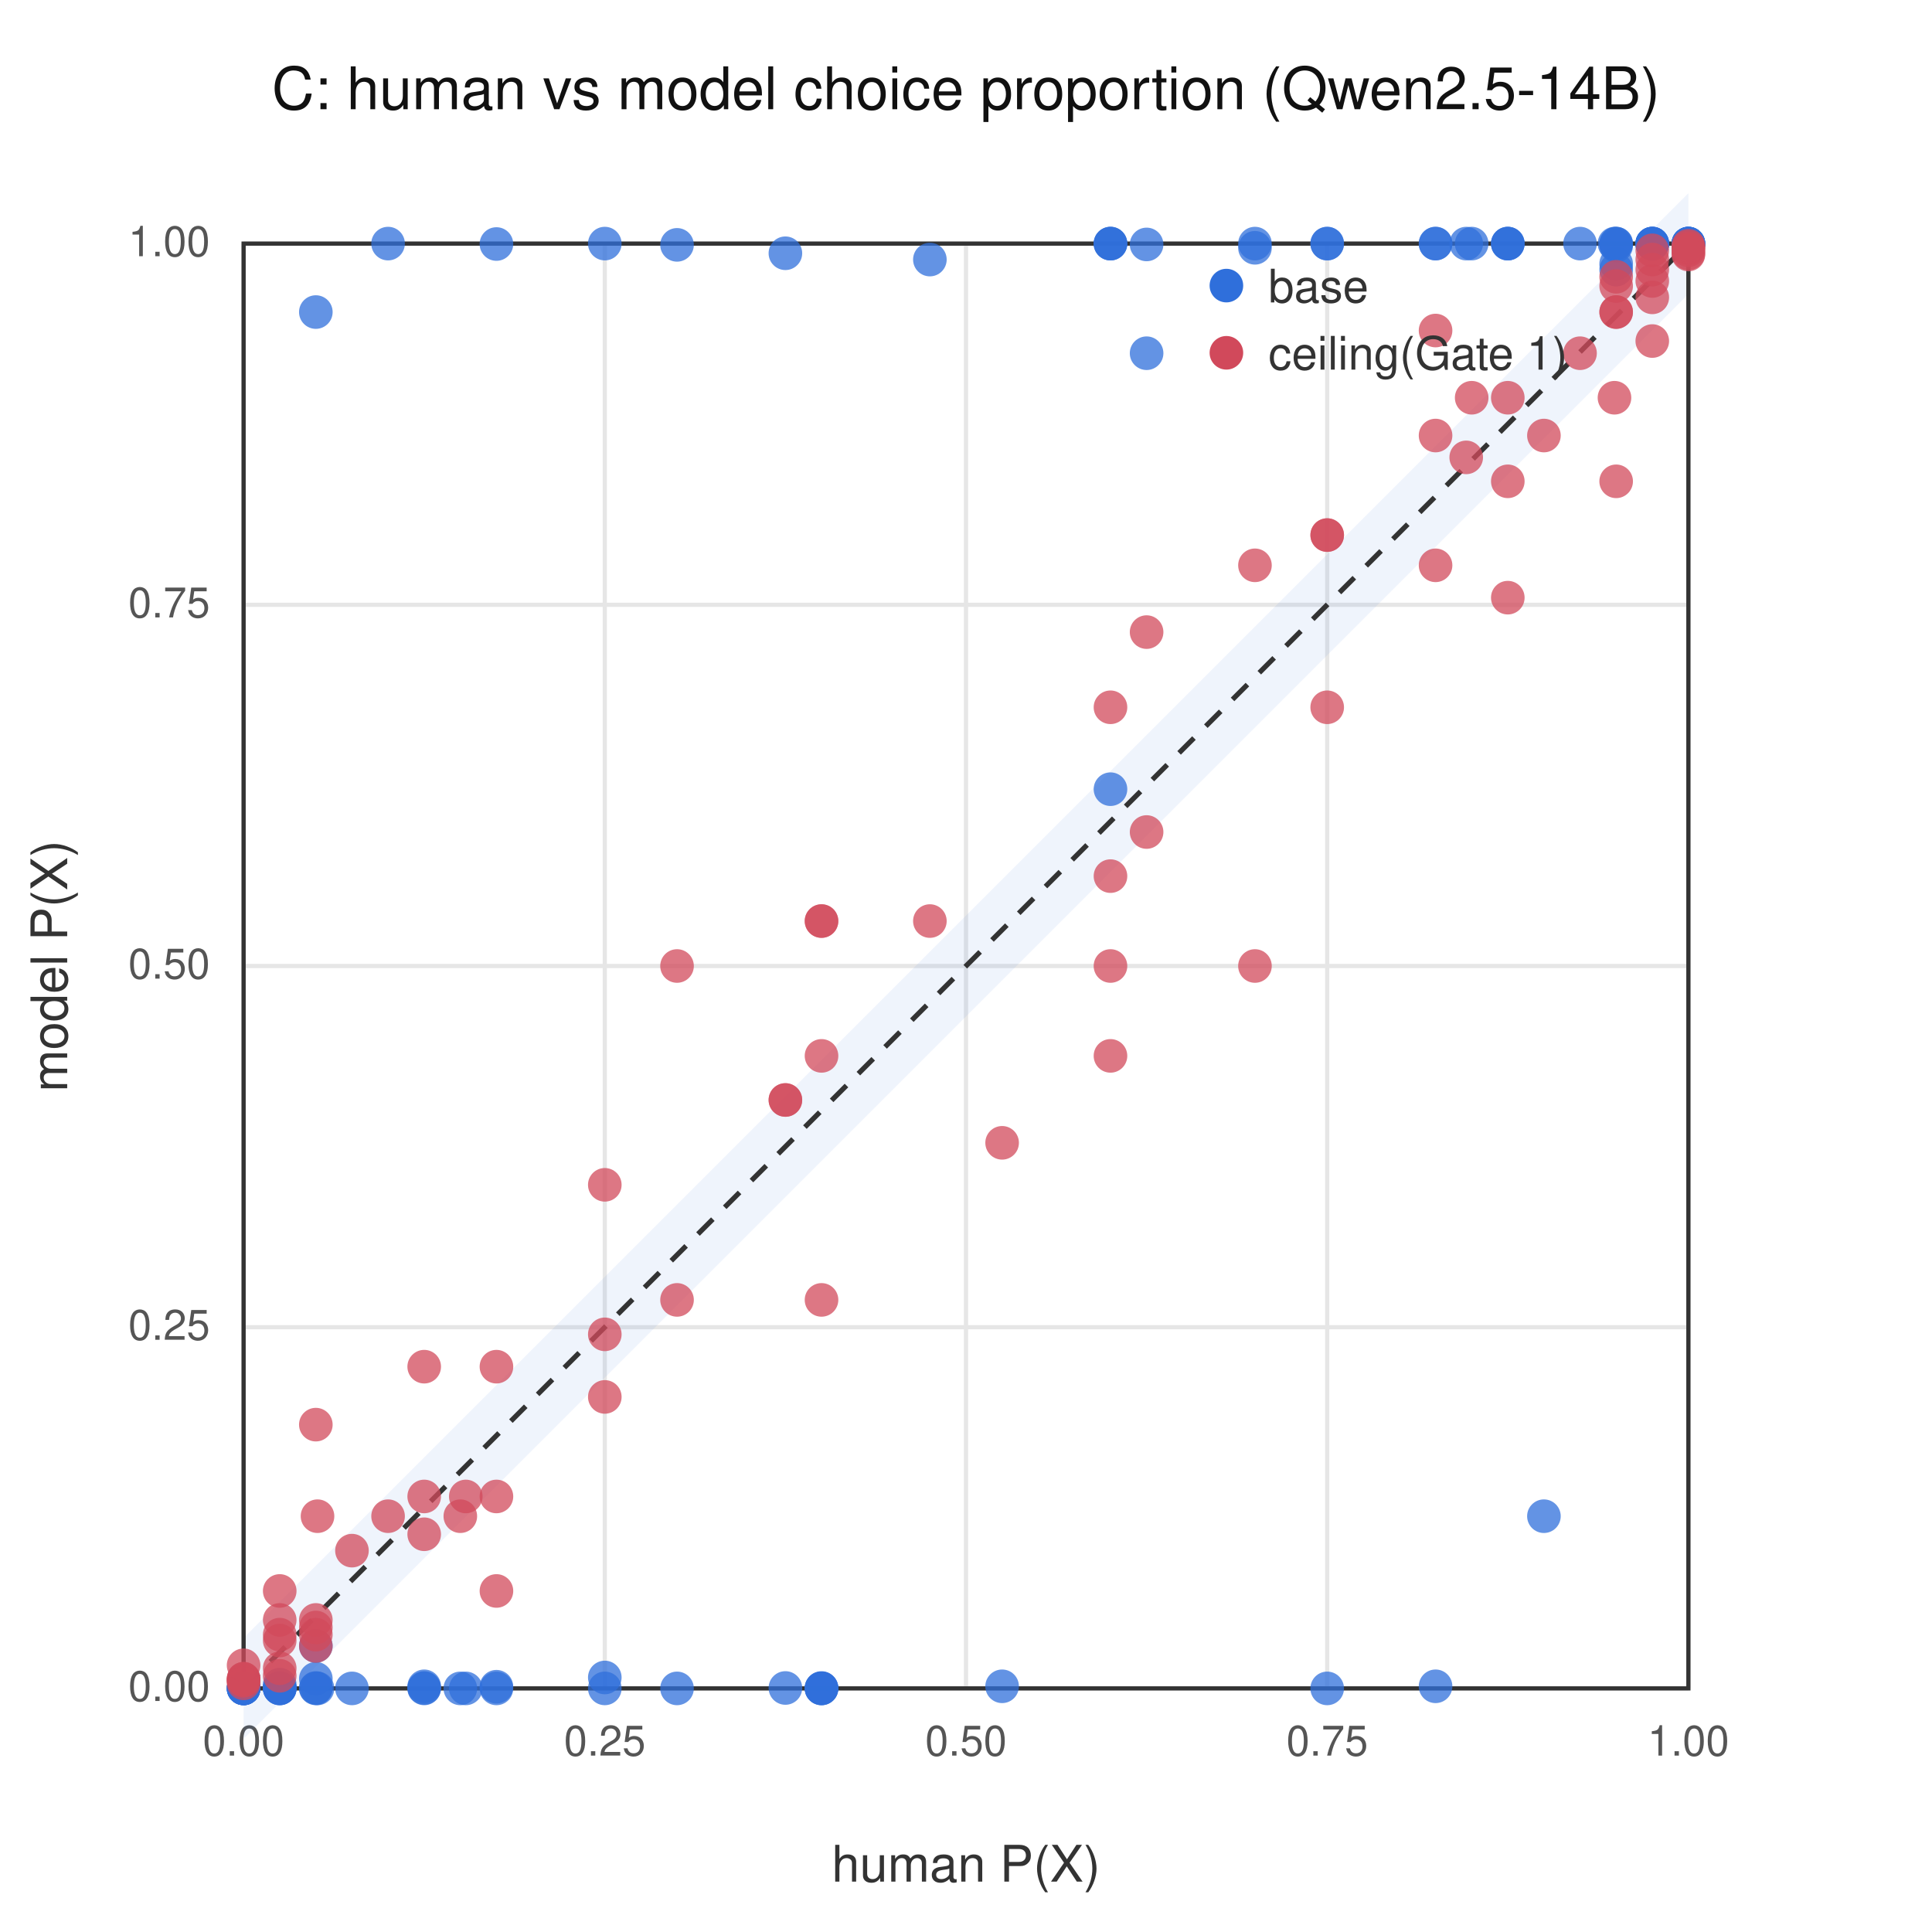
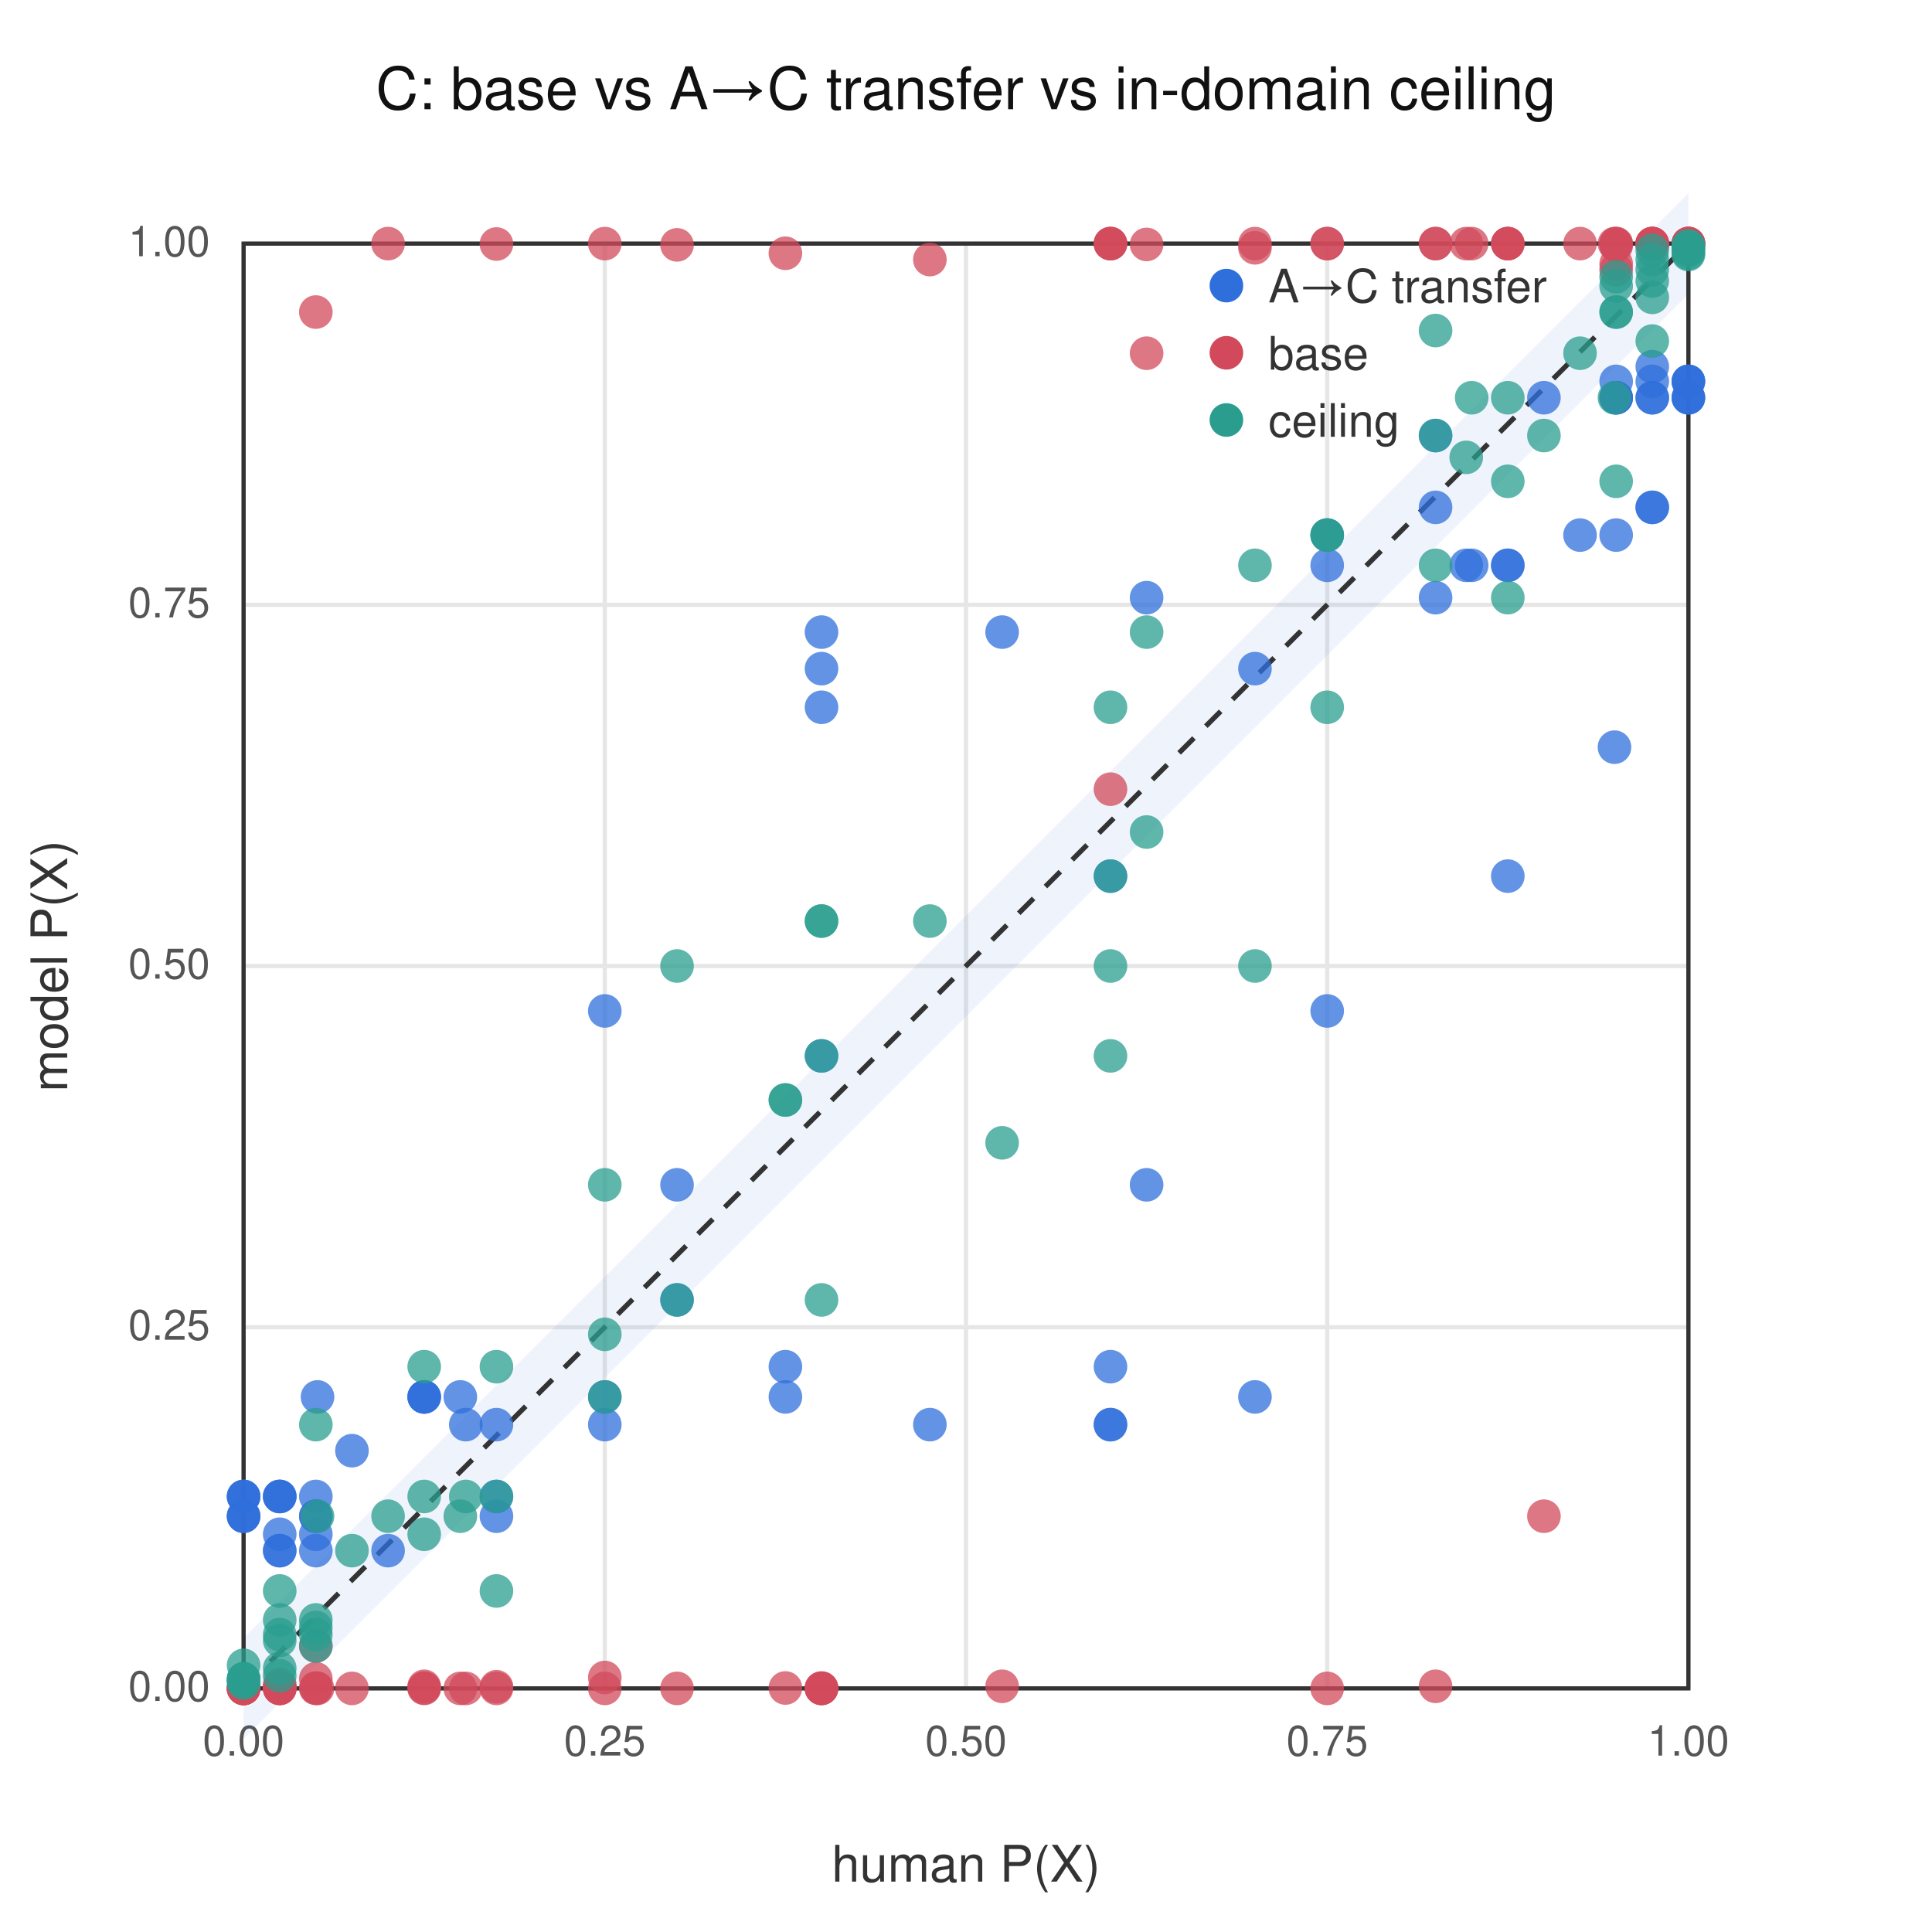
<svg xmlns="http://www.w3.org/2000/svg" width="460" height="460" viewBox="0 0 460 460" font-family="Helvetica,Arial,sans-serif">
  <rect width="460" height="460" fill="white" />
  <line x1="58.0" y1="58.0" x2="58.0" y2="402.0" stroke="#e6e6e6" stroke-width="1" />
  <line x1="58.0" y1="402.0" x2="402.0" y2="402.0" stroke="#e6e6e6" stroke-width="1" />
  <text x="58.0" y="418.0" font-size="10" fill="#555" text-anchor="middle">0.00</text>
  <text x="50.0" y="405.0" font-size="10" fill="#555" text-anchor="end">0.00</text>
  <line x1="144.0" y1="58.0" x2="144.0" y2="402.0" stroke="#e6e6e6" stroke-width="1" />
  <line x1="58.0" y1="316.0" x2="402.0" y2="316.0" stroke="#e6e6e6" stroke-width="1" />
  <text x="144.0" y="418.0" font-size="10" fill="#555" text-anchor="middle">0.25</text>
  <text x="50.0" y="319.0" font-size="10" fill="#555" text-anchor="end">0.25</text>
  <line x1="230.0" y1="58.0" x2="230.0" y2="402.0" stroke="#e6e6e6" stroke-width="1" />
  <line x1="58.0" y1="230.0" x2="402.0" y2="230.0" stroke="#e6e6e6" stroke-width="1" />
  <text x="230.0" y="418.0" font-size="10" fill="#555" text-anchor="middle">0.50</text>
  <text x="50.0" y="233.0" font-size="10" fill="#555" text-anchor="end">0.50</text>
  <line x1="316.0" y1="58.0" x2="316.0" y2="402.0" stroke="#e6e6e6" stroke-width="1" />
  <line x1="58.0" y1="144.0" x2="402.0" y2="144.0" stroke="#e6e6e6" stroke-width="1" />
  <text x="316.0" y="418.0" font-size="10" fill="#555" text-anchor="middle">0.75</text>
  <text x="50.0" y="147.0" font-size="10" fill="#555" text-anchor="end">0.75</text>
  <line x1="402.0" y1="58.0" x2="402.0" y2="402.0" stroke="#e6e6e6" stroke-width="1" />
  <line x1="58.0" y1="58.0" x2="402.0" y2="58.0" stroke="#e6e6e6" stroke-width="1" />
  <text x="402.0" y="418.0" font-size="10" fill="#555" text-anchor="middle">1.00</text>
  <text x="50.0" y="61.0" font-size="10" fill="#555" text-anchor="end">1.00</text>
  <polygon points="58.0,390.0 402.0,46.0 402.0,70.0 58.0,414.0" fill="#2f6fdb" opacity="0.08" />
  <line x1="58" y1="402" x2="402" y2="58" stroke="#333" stroke-width="1.2" stroke-dasharray="5 4" />
  <rect x="58" y="58" width="344" height="344" fill="none" stroke="#333" stroke-width="1" />
-   <circle cx="393.4" cy="58.0" r="4" fill="#2f6fdb" opacity="0.75" />
-   <circle cx="66.6" cy="401.9" r="4" fill="#2f6fdb" opacity="0.75" />
-   <circle cx="402.0" cy="58.0" r="4" fill="#2f6fdb" opacity="0.75" />
-   <circle cx="58.0" cy="402.0" r="4" fill="#2f6fdb" opacity="0.75" />
-   <circle cx="402.0" cy="58.0" r="4" fill="#2f6fdb" opacity="0.75" />
-   <circle cx="75.2" cy="391.9" r="4" fill="#2f6fdb" opacity="0.75" />
-   <circle cx="341.8" cy="401.5" r="4" fill="#2f6fdb" opacity="0.75" />
-   <circle cx="75.2" cy="74.3" r="4" fill="#2f6fdb" opacity="0.75" />
-   <circle cx="402.0" cy="58.0" r="4" fill="#2f6fdb" opacity="0.75" />
-   <circle cx="58.0" cy="402.0" r="4" fill="#2f6fdb" opacity="0.75" />
-   <circle cx="402.0" cy="58.0" r="4" fill="#2f6fdb" opacity="0.75" />
-   <circle cx="66.6" cy="402.0" r="4" fill="#2f6fdb" opacity="0.75" />
-   <circle cx="384.8" cy="58.5" r="4" fill="#2f6fdb" opacity="0.75" />
-   <circle cx="92.4" cy="58.0" r="4" fill="#2f6fdb" opacity="0.75" />
-   <circle cx="393.4" cy="58.1" r="4" fill="#2f6fdb" opacity="0.75" />
-   <circle cx="75.2" cy="401.9" r="4" fill="#2f6fdb" opacity="0.75" />
-   <circle cx="316.0" cy="402.0" r="4" fill="#2f6fdb" opacity="0.75" />
-   <circle cx="264.4" cy="58.0" r="4" fill="#2f6fdb" opacity="0.75" />
-   <circle cx="161.2" cy="402.0" r="4" fill="#2f6fdb" opacity="0.75" />
-   <circle cx="264.4" cy="58.0" r="4" fill="#2f6fdb" opacity="0.75" />
-   <circle cx="161.2" cy="58.3" r="4" fill="#2f6fdb" opacity="0.75" />
-   <circle cx="187.0" cy="60.3" r="4" fill="#2f6fdb" opacity="0.75" />
-   <circle cx="349.1" cy="58.0" r="4" fill="#2f6fdb" opacity="0.75" />
-   <circle cx="118.2" cy="402.0" r="4" fill="#2f6fdb" opacity="0.75" />
-   <circle cx="316.0" cy="58.0" r="4" fill="#2f6fdb" opacity="0.75" />
-   <circle cx="359.0" cy="58.0" r="4" fill="#2f6fdb" opacity="0.75" />
-   <circle cx="83.8" cy="402.0" r="4" fill="#2f6fdb" opacity="0.75" />
-   <circle cx="384.4" cy="58.0" r="4" fill="#2f6fdb" opacity="0.75" />
-   <circle cx="359.0" cy="58.0" r="4" fill="#2f6fdb" opacity="0.75" />
-   <circle cx="101.0" cy="402.0" r="4" fill="#2f6fdb" opacity="0.75" />
-   <circle cx="350.4" cy="58.0" r="4" fill="#2f6fdb" opacity="0.75" />
-   <circle cx="144.0" cy="402.0" r="4" fill="#2f6fdb" opacity="0.75" />
-   <circle cx="238.6" cy="401.5" r="4" fill="#2f6fdb" opacity="0.75" />
-   <circle cx="264.4" cy="58.0" r="4" fill="#2f6fdb" opacity="0.75" />
-   <circle cx="273.0" cy="84.1" r="4" fill="#2f6fdb" opacity="0.75" />
-   <circle cx="264.4" cy="187.9" r="4" fill="#2f6fdb" opacity="0.75" />
-   <circle cx="118.2" cy="401.6" r="4" fill="#2f6fdb" opacity="0.75" />
-   <circle cx="384.8" cy="58.0" r="4" fill="#2f6fdb" opacity="0.75" />
-   <circle cx="66.6" cy="402.0" r="4" fill="#2f6fdb" opacity="0.75" />
-   <circle cx="393.4" cy="58.0" r="4" fill="#2f6fdb" opacity="0.75" />
-   <circle cx="66.6" cy="401.1" r="4" fill="#2f6fdb" opacity="0.75" />
-   <circle cx="393.4" cy="58.0" r="4" fill="#2f6fdb" opacity="0.75" />
-   <circle cx="58.0" cy="402.0" r="4" fill="#2f6fdb" opacity="0.75" />
-   <circle cx="402.0" cy="58.0" r="4" fill="#2f6fdb" opacity="0.75" />
-   <circle cx="58.0" cy="402.0" r="4" fill="#2f6fdb" opacity="0.75" />
-   <circle cx="384.8" cy="64.2" r="4" fill="#2f6fdb" opacity="0.75" />
-   <circle cx="118.2" cy="58.1" r="4" fill="#2f6fdb" opacity="0.75" />
-   <circle cx="384.8" cy="62.8" r="4" fill="#2f6fdb" opacity="0.75" />
-   <circle cx="58.0" cy="402.0" r="4" fill="#2f6fdb" opacity="0.75" />
-   <circle cx="402.0" cy="58.0" r="4" fill="#2f6fdb" opacity="0.75" />
-   <circle cx="58.0" cy="402.0" r="4" fill="#2f6fdb" opacity="0.75" />
-   <circle cx="393.4" cy="58.0" r="4" fill="#2f6fdb" opacity="0.75" />
-   <circle cx="75.2" cy="399.7" r="4" fill="#2f6fdb" opacity="0.75" />
-   <circle cx="367.6" cy="361.0" r="4" fill="#2f6fdb" opacity="0.75" />
-   <circle cx="66.6" cy="401.9" r="4" fill="#2f6fdb" opacity="0.75" />
-   <circle cx="384.8" cy="58.0" r="4" fill="#2f6fdb" opacity="0.75" />
-   <circle cx="144.0" cy="58.0" r="4" fill="#2f6fdb" opacity="0.75" />
-   <circle cx="195.6" cy="402.0" r="4" fill="#2f6fdb" opacity="0.75" />
-   <circle cx="298.8" cy="58.0" r="4" fill="#2f6fdb" opacity="0.75" />
-   <circle cx="195.6" cy="402.0" r="4" fill="#2f6fdb" opacity="0.75" />
-   <circle cx="298.8" cy="59.0" r="4" fill="#2f6fdb" opacity="0.75" />
-   <circle cx="273.0" cy="58.2" r="4" fill="#2f6fdb" opacity="0.75" />
-   <circle cx="110.9" cy="402.0" r="4" fill="#2f6fdb" opacity="0.75" />
-   <circle cx="341.8" cy="58.0" r="4" fill="#2f6fdb" opacity="0.75" />
-   <circle cx="144.0" cy="399.4" r="4" fill="#2f6fdb" opacity="0.75" />
-   <circle cx="101.0" cy="401.5" r="4" fill="#2f6fdb" opacity="0.75" />
-   <circle cx="376.2" cy="58.0" r="4" fill="#2f6fdb" opacity="0.75" />
-   <circle cx="75.6" cy="402.0" r="4" fill="#2f6fdb" opacity="0.75" />
-   <circle cx="101.0" cy="401.9" r="4" fill="#2f6fdb" opacity="0.75" />
-   <circle cx="359.0" cy="58.0" r="4" fill="#2f6fdb" opacity="0.75" />
-   <circle cx="109.6" cy="402.0" r="4" fill="#2f6fdb" opacity="0.75" />
-   <circle cx="316.0" cy="58.0" r="4" fill="#2f6fdb" opacity="0.75" />
-   <circle cx="221.4" cy="61.8" r="4" fill="#2f6fdb" opacity="0.75" />
-   <circle cx="195.6" cy="402.0" r="4" fill="#2f6fdb" opacity="0.75" />
-   <circle cx="187.0" cy="401.9" r="4" fill="#2f6fdb" opacity="0.75" />
-   <circle cx="195.6" cy="401.9" r="4" fill="#2f6fdb" opacity="0.75" />
-   <circle cx="341.8" cy="58.0" r="4" fill="#2f6fdb" opacity="0.75" />
-   <circle cx="75.2" cy="402.0" r="4" fill="#2f6fdb" opacity="0.75" />
-   <circle cx="393.4" cy="58.0" r="4" fill="#2f6fdb" opacity="0.75" />
-   <circle cx="66.6" cy="402.0" r="4" fill="#2f6fdb" opacity="0.75" />
+   <circle cx="393.4" cy="87.3" r="4" fill="#2f6fdb" opacity="0.75" />
+   <circle cx="66.6" cy="369.2" r="4" fill="#2f6fdb" opacity="0.75" />
+   <circle cx="402.0" cy="90.8" r="4" fill="#2f6fdb" opacity="0.75" />
+   <circle cx="58.0" cy="356.3" r="4" fill="#2f6fdb" opacity="0.75" />
+   <circle cx="402.0" cy="90.8" r="4" fill="#2f6fdb" opacity="0.75" />
+   <circle cx="75.2" cy="361.0" r="4" fill="#2f6fdb" opacity="0.75" />
+   <circle cx="341.8" cy="103.7" r="4" fill="#2f6fdb" opacity="0.75" />
+   <circle cx="75.2" cy="361.0" r="4" fill="#2f6fdb" opacity="0.75" />
+   <circle cx="402.0" cy="94.7" r="4" fill="#2f6fdb" opacity="0.75" />
+   <circle cx="58.0" cy="361.0" r="4" fill="#2f6fdb" opacity="0.75" />
+   <circle cx="402.0" cy="94.7" r="4" fill="#2f6fdb" opacity="0.75" />
+   <circle cx="66.6" cy="356.3" r="4" fill="#2f6fdb" opacity="0.75" />
+   <circle cx="384.8" cy="94.7" r="4" fill="#2f6fdb" opacity="0.75" />
+   <circle cx="92.4" cy="369.2" r="4" fill="#2f6fdb" opacity="0.75" />
+   <circle cx="393.4" cy="94.7" r="4" fill="#2f6fdb" opacity="0.75" />
+   <circle cx="75.2" cy="365.3" r="4" fill="#2f6fdb" opacity="0.75" />
+   <circle cx="316.0" cy="240.7" r="4" fill="#2f6fdb" opacity="0.75" />
+   <circle cx="264.4" cy="325.4" r="4" fill="#2f6fdb" opacity="0.75" />
+   <circle cx="161.2" cy="309.5" r="4" fill="#2f6fdb" opacity="0.75" />
+   <circle cx="264.4" cy="208.6" r="4" fill="#2f6fdb" opacity="0.75" />
+   <circle cx="161.2" cy="282.1" r="4" fill="#2f6fdb" opacity="0.75" />
+   <circle cx="187.0" cy="325.4" r="4" fill="#2f6fdb" opacity="0.75" />
+   <circle cx="349.1" cy="134.6" r="4" fill="#2f6fdb" opacity="0.75" />
+   <circle cx="118.2" cy="339.2" r="4" fill="#2f6fdb" opacity="0.75" />
+   <circle cx="316.0" cy="134.6" r="4" fill="#2f6fdb" opacity="0.75" />
+   <circle cx="359.0" cy="208.6" r="4" fill="#2f6fdb" opacity="0.75" />
+   <circle cx="83.8" cy="345.4" r="4" fill="#2f6fdb" opacity="0.75" />
+   <circle cx="384.4" cy="177.9" r="4" fill="#2f6fdb" opacity="0.75" />
+   <circle cx="359.0" cy="134.6" r="4" fill="#2f6fdb" opacity="0.75" />
+   <circle cx="101.0" cy="332.6" r="4" fill="#2f6fdb" opacity="0.75" />
+   <circle cx="350.4" cy="134.6" r="4" fill="#2f6fdb" opacity="0.75" />
+   <circle cx="144.0" cy="332.6" r="4" fill="#2f6fdb" opacity="0.75" />
+   <circle cx="238.6" cy="150.5" r="4" fill="#2f6fdb" opacity="0.75" />
+   <circle cx="264.4" cy="339.2" r="4" fill="#2f6fdb" opacity="0.75" />
+   <circle cx="273.0" cy="142.3" r="4" fill="#2f6fdb" opacity="0.75" />
+   <circle cx="264.4" cy="339.2" r="4" fill="#2f6fdb" opacity="0.75" />
+   <circle cx="118.2" cy="361.0" r="4" fill="#2f6fdb" opacity="0.75" />
+   <circle cx="384.8" cy="127.4" r="4" fill="#2f6fdb" opacity="0.75" />
+   <circle cx="66.6" cy="356.3" r="4" fill="#2f6fdb" opacity="0.75" />
+   <circle cx="393.4" cy="120.8" r="4" fill="#2f6fdb" opacity="0.75" />
+   <circle cx="66.6" cy="369.2" r="4" fill="#2f6fdb" opacity="0.75" />
+   <circle cx="393.4" cy="90.8" r="4" fill="#2f6fdb" opacity="0.75" />
+   <circle cx="58.0" cy="356.3" r="4" fill="#2f6fdb" opacity="0.75" />
+   <circle cx="402.0" cy="90.8" r="4" fill="#2f6fdb" opacity="0.75" />
+   <circle cx="58.0" cy="361.0" r="4" fill="#2f6fdb" opacity="0.75" />
+   <circle cx="384.8" cy="94.7" r="4" fill="#2f6fdb" opacity="0.75" />
+   <circle cx="118.2" cy="356.3" r="4" fill="#2f6fdb" opacity="0.75" />
+   <circle cx="384.8" cy="94.7" r="4" fill="#2f6fdb" opacity="0.75" />
+   <circle cx="58.0" cy="356.3" r="4" fill="#2f6fdb" opacity="0.75" />
+   <circle cx="402.0" cy="94.7" r="4" fill="#2f6fdb" opacity="0.75" />
+   <circle cx="58.0" cy="361.0" r="4" fill="#2f6fdb" opacity="0.75" />
+   <circle cx="393.4" cy="94.7" r="4" fill="#2f6fdb" opacity="0.75" />
+   <circle cx="75.2" cy="369.2" r="4" fill="#2f6fdb" opacity="0.75" />
+   <circle cx="367.6" cy="94.7" r="4" fill="#2f6fdb" opacity="0.75" />
+   <circle cx="66.6" cy="365.3" r="4" fill="#2f6fdb" opacity="0.75" />
+   <circle cx="384.8" cy="90.8" r="4" fill="#2f6fdb" opacity="0.75" />
+   <circle cx="144.0" cy="240.7" r="4" fill="#2f6fdb" opacity="0.75" />
+   <circle cx="195.6" cy="159.2" r="4" fill="#2f6fdb" opacity="0.75" />
+   <circle cx="298.8" cy="159.2" r="4" fill="#2f6fdb" opacity="0.75" />
+   <circle cx="195.6" cy="251.4" r="4" fill="#2f6fdb" opacity="0.75" />
+   <circle cx="298.8" cy="332.6" r="4" fill="#2f6fdb" opacity="0.75" />
+   <circle cx="273.0" cy="282.1" r="4" fill="#2f6fdb" opacity="0.75" />
+   <circle cx="110.9" cy="339.2" r="4" fill="#2f6fdb" opacity="0.75" />
+   <circle cx="341.8" cy="142.3" r="4" fill="#2f6fdb" opacity="0.75" />
+   <circle cx="144.0" cy="339.2" r="4" fill="#2f6fdb" opacity="0.75" />
+   <circle cx="101.0" cy="332.6" r="4" fill="#2f6fdb" opacity="0.75" />
+   <circle cx="376.2" cy="127.4" r="4" fill="#2f6fdb" opacity="0.75" />
+   <circle cx="75.6" cy="332.6" r="4" fill="#2f6fdb" opacity="0.75" />
+   <circle cx="101.0" cy="332.6" r="4" fill="#2f6fdb" opacity="0.75" />
+   <circle cx="359.0" cy="134.6" r="4" fill="#2f6fdb" opacity="0.75" />
+   <circle cx="109.6" cy="332.6" r="4" fill="#2f6fdb" opacity="0.75" />
+   <circle cx="316.0" cy="127.4" r="4" fill="#2f6fdb" opacity="0.75" />
+   <circle cx="221.4" cy="339.2" r="4" fill="#2f6fdb" opacity="0.75" />
+   <circle cx="195.6" cy="168.4" r="4" fill="#2f6fdb" opacity="0.75" />
+   <circle cx="187.0" cy="332.6" r="4" fill="#2f6fdb" opacity="0.75" />
+   <circle cx="195.6" cy="150.5" r="4" fill="#2f6fdb" opacity="0.75" />
+   <circle cx="341.8" cy="120.8" r="4" fill="#2f6fdb" opacity="0.75" />
+   <circle cx="75.2" cy="356.3" r="4" fill="#2f6fdb" opacity="0.75" />
+   <circle cx="393.4" cy="120.8" r="4" fill="#2f6fdb" opacity="0.75" />
+   <circle cx="66.6" cy="356.3" r="4" fill="#2f6fdb" opacity="0.75" />
  <circle cx="292" cy="68" r="4" fill="#2f6fdb" />
-   <text x="302" y="72" font-size="11" fill="#333">base</text>
-   <circle cx="393.4" cy="61.8" r="4" fill="#d1495b" opacity="0.75" />
-   <circle cx="58.0" cy="400.2" r="4" fill="#d1495b" opacity="0.75" />
-   <circle cx="384.8" cy="74.3" r="4" fill="#d1495b" opacity="0.75" />
-   <circle cx="298.8" cy="134.6" r="4" fill="#d1495b" opacity="0.75" />
-   <circle cx="195.6" cy="219.3" r="4" fill="#d1495b" opacity="0.75" />
-   <circle cx="144.0" cy="282.1" r="4" fill="#d1495b" opacity="0.75" />
-   <circle cx="359.0" cy="94.7" r="4" fill="#d1495b" opacity="0.75" />
-   <circle cx="109.6" cy="361.0" r="4" fill="#d1495b" opacity="0.75" />
-   <circle cx="66.6" cy="397.2" r="4" fill="#d1495b" opacity="0.75" />
-   <circle cx="402.0" cy="59.2" r="4" fill="#d1495b" opacity="0.75" />
-   <circle cx="75.2" cy="385.7" r="4" fill="#d1495b" opacity="0.75" />
-   <circle cx="161.2" cy="309.5" r="4" fill="#d1495b" opacity="0.75" />
-   <circle cx="264.4" cy="230.0" r="4" fill="#d1495b" opacity="0.75" />
-   <circle cx="316.0" cy="168.4" r="4" fill="#d1495b" opacity="0.75" />
-   <circle cx="101.0" cy="365.3" r="4" fill="#d1495b" opacity="0.75" />
-   <circle cx="350.4" cy="94.7" r="4" fill="#d1495b" opacity="0.75" />
-   <circle cx="402.0" cy="60.3" r="4" fill="#d1495b" opacity="0.75" />
-   <circle cx="118.2" cy="325.4" r="4" fill="#d1495b" opacity="0.75" />
-   <circle cx="367.6" cy="103.7" r="4" fill="#d1495b" opacity="0.75" />
-   <circle cx="66.6" cy="385.7" r="4" fill="#d1495b" opacity="0.75" />
-   <circle cx="161.2" cy="230.0" r="4" fill="#d1495b" opacity="0.75" />
-   <circle cx="187.0" cy="261.9" r="4" fill="#d1495b" opacity="0.75" />
-   <circle cx="83.8" cy="369.2" r="4" fill="#d1495b" opacity="0.75" />
-   <circle cx="144.0" cy="332.6" r="4" fill="#d1495b" opacity="0.75" />
-   <circle cx="58.0" cy="399.7" r="4" fill="#d1495b" opacity="0.75" />
-   <circle cx="341.8" cy="134.6" r="4" fill="#d1495b" opacity="0.75" />
-   <circle cx="92.4" cy="361.0" r="4" fill="#d1495b" opacity="0.75" />
-   <circle cx="393.4" cy="70.8" r="4" fill="#d1495b" opacity="0.75" />
-   <circle cx="298.8" cy="230.0" r="4" fill="#d1495b" opacity="0.75" />
-   <circle cx="273.0" cy="198.1" r="4" fill="#d1495b" opacity="0.75" />
-   <circle cx="376.2" cy="84.1" r="4" fill="#d1495b" opacity="0.75" />
-   <circle cx="316.0" cy="127.4" r="4" fill="#d1495b" opacity="0.75" />
-   <circle cx="384.8" cy="74.3" r="4" fill="#d1495b" opacity="0.75" />
-   <circle cx="58.0" cy="399.7" r="4" fill="#d1495b" opacity="0.75" />
-   <circle cx="195.6" cy="251.4" r="4" fill="#d1495b" opacity="0.75" />
-   <circle cx="110.9" cy="356.3" r="4" fill="#d1495b" opacity="0.75" />
-   <circle cx="75.6" cy="361.0" r="4" fill="#d1495b" opacity="0.75" />
-   <circle cx="264.4" cy="251.4" r="4" fill="#d1495b" opacity="0.75" />
-   <circle cx="118.2" cy="378.8" r="4" fill="#d1495b" opacity="0.75" />
-   <circle cx="384.8" cy="65.9" r="4" fill="#d1495b" opacity="0.75" />
-   <circle cx="75.2" cy="387.5" r="4" fill="#d1495b" opacity="0.75" />
-   <circle cx="402.0" cy="60.6" r="4" fill="#d1495b" opacity="0.75" />
-   <circle cx="264.4" cy="208.6" r="4" fill="#d1495b" opacity="0.75" />
-   <circle cx="349.1" cy="108.9" r="4" fill="#d1495b" opacity="0.75" />
-   <circle cx="384.4" cy="94.7" r="4" fill="#d1495b" opacity="0.75" />
-   <circle cx="195.6" cy="219.3" r="4" fill="#d1495b" opacity="0.75" />
-   <circle cx="341.8" cy="78.7" r="4" fill="#d1495b" opacity="0.75" />
+   <text x="302" y="72" font-size="11" fill="#333">A→C transfer</text>
+   <circle cx="393.4" cy="58.0" r="4" fill="#d1495b" opacity="0.75" />
+   <circle cx="66.6" cy="401.9" r="4" fill="#d1495b" opacity="0.75" />
+   <circle cx="402.0" cy="58.0" r="4" fill="#d1495b" opacity="0.75" />
+   <circle cx="58.0" cy="402.0" r="4" fill="#d1495b" opacity="0.75" />
+   <circle cx="402.0" cy="58.0" r="4" fill="#d1495b" opacity="0.75" />
  <circle cx="75.2" cy="391.9" r="4" fill="#d1495b" opacity="0.75" />
-   <circle cx="393.4" cy="64.2" r="4" fill="#d1495b" opacity="0.75" />
-   <circle cx="58.0" cy="400.0" r="4" fill="#d1495b" opacity="0.75" />
-   <circle cx="402.0" cy="59.6" r="4" fill="#d1495b" opacity="0.75" />
-   <circle cx="75.2" cy="339.2" r="4" fill="#d1495b" opacity="0.75" />
-   <circle cx="359.0" cy="114.6" r="4" fill="#d1495b" opacity="0.75" />
-   <circle cx="221.4" cy="219.3" r="4" fill="#d1495b" opacity="0.75" />
-   <circle cx="195.6" cy="309.5" r="4" fill="#d1495b" opacity="0.75" />
-   <circle cx="393.4" cy="66.9" r="4" fill="#d1495b" opacity="0.75" />
-   <circle cx="66.6" cy="390.6" r="4" fill="#d1495b" opacity="0.75" />
-   <circle cx="402.0" cy="58.8" r="4" fill="#d1495b" opacity="0.75" />
-   <circle cx="58.0" cy="396.5" r="4" fill="#d1495b" opacity="0.75" />
-   <circle cx="384.8" cy="114.6" r="4" fill="#d1495b" opacity="0.75" />
-   <circle cx="101.0" cy="356.3" r="4" fill="#d1495b" opacity="0.75" />
-   <circle cx="238.6" cy="272.1" r="4" fill="#d1495b" opacity="0.75" />
-   <circle cx="264.4" cy="168.4" r="4" fill="#d1495b" opacity="0.75" />
-   <circle cx="66.6" cy="389.2" r="4" fill="#d1495b" opacity="0.75" />
-   <circle cx="402.0" cy="58.5" r="4" fill="#d1495b" opacity="0.75" />
-   <circle cx="66.6" cy="399.0" r="4" fill="#d1495b" opacity="0.75" />
-   <circle cx="384.8" cy="68.1" r="4" fill="#d1495b" opacity="0.75" />
-   <circle cx="144.0" cy="317.7" r="4" fill="#d1495b" opacity="0.75" />
-   <circle cx="341.8" cy="103.7" r="4" fill="#d1495b" opacity="0.75" />
-   <circle cx="359.0" cy="142.3" r="4" fill="#d1495b" opacity="0.75" />
-   <circle cx="273.0" cy="150.5" r="4" fill="#d1495b" opacity="0.75" />
-   <circle cx="393.4" cy="81.2" r="4" fill="#d1495b" opacity="0.75" />
-   <circle cx="58.0" cy="400.8" r="4" fill="#d1495b" opacity="0.75" />
-   <circle cx="393.4" cy="59.6" r="4" fill="#d1495b" opacity="0.75" />
-   <circle cx="75.2" cy="389.2" r="4" fill="#d1495b" opacity="0.75" />
-   <circle cx="316.0" cy="127.4" r="4" fill="#d1495b" opacity="0.75" />
-   <circle cx="118.2" cy="356.3" r="4" fill="#d1495b" opacity="0.75" />
-   <circle cx="101.0" cy="325.4" r="4" fill="#d1495b" opacity="0.75" />
-   <circle cx="187.0" cy="261.9" r="4" fill="#d1495b" opacity="0.75" />
-   <circle cx="66.6" cy="378.8" r="4" fill="#d1495b" opacity="0.75" />
+   <circle cx="341.8" cy="401.5" r="4" fill="#d1495b" opacity="0.75" />
+   <circle cx="75.2" cy="74.3" r="4" fill="#d1495b" opacity="0.75" />
+   <circle cx="402.0" cy="58.0" r="4" fill="#d1495b" opacity="0.75" />
+   <circle cx="58.0" cy="402.0" r="4" fill="#d1495b" opacity="0.75" />
+   <circle cx="402.0" cy="58.0" r="4" fill="#d1495b" opacity="0.75" />
+   <circle cx="66.6" cy="402.0" r="4" fill="#d1495b" opacity="0.75" />
+   <circle cx="384.8" cy="58.5" r="4" fill="#d1495b" opacity="0.75" />
+   <circle cx="92.4" cy="58.0" r="4" fill="#d1495b" opacity="0.75" />
+   <circle cx="393.4" cy="58.1" r="4" fill="#d1495b" opacity="0.75" />
+   <circle cx="75.2" cy="401.9" r="4" fill="#d1495b" opacity="0.75" />
+   <circle cx="316.0" cy="402.0" r="4" fill="#d1495b" opacity="0.75" />
+   <circle cx="264.4" cy="58.0" r="4" fill="#d1495b" opacity="0.75" />
+   <circle cx="161.2" cy="402.0" r="4" fill="#d1495b" opacity="0.75" />
+   <circle cx="264.4" cy="58.0" r="4" fill="#d1495b" opacity="0.75" />
+   <circle cx="161.2" cy="58.3" r="4" fill="#d1495b" opacity="0.75" />
+   <circle cx="187.0" cy="60.3" r="4" fill="#d1495b" opacity="0.75" />
+   <circle cx="349.1" cy="58.0" r="4" fill="#d1495b" opacity="0.75" />
+   <circle cx="118.2" cy="402.0" r="4" fill="#d1495b" opacity="0.75" />
+   <circle cx="316.0" cy="58.0" r="4" fill="#d1495b" opacity="0.75" />
+   <circle cx="359.0" cy="58.0" r="4" fill="#d1495b" opacity="0.75" />
+   <circle cx="83.8" cy="402.0" r="4" fill="#d1495b" opacity="0.75" />
+   <circle cx="384.4" cy="58.0" r="4" fill="#d1495b" opacity="0.75" />
+   <circle cx="359.0" cy="58.0" r="4" fill="#d1495b" opacity="0.75" />
+   <circle cx="101.0" cy="402.0" r="4" fill="#d1495b" opacity="0.75" />
+   <circle cx="350.4" cy="58.0" r="4" fill="#d1495b" opacity="0.75" />
+   <circle cx="144.0" cy="402.0" r="4" fill="#d1495b" opacity="0.75" />
+   <circle cx="238.6" cy="401.5" r="4" fill="#d1495b" opacity="0.75" />
+   <circle cx="264.4" cy="58.0" r="4" fill="#d1495b" opacity="0.75" />
+   <circle cx="273.0" cy="84.1" r="4" fill="#d1495b" opacity="0.75" />
+   <circle cx="264.4" cy="187.9" r="4" fill="#d1495b" opacity="0.75" />
+   <circle cx="118.2" cy="401.6" r="4" fill="#d1495b" opacity="0.75" />
+   <circle cx="384.8" cy="58.0" r="4" fill="#d1495b" opacity="0.75" />
+   <circle cx="66.6" cy="402.0" r="4" fill="#d1495b" opacity="0.75" />
+   <circle cx="393.4" cy="58.0" r="4" fill="#d1495b" opacity="0.75" />
+   <circle cx="66.6" cy="401.1" r="4" fill="#d1495b" opacity="0.75" />
+   <circle cx="393.4" cy="58.0" r="4" fill="#d1495b" opacity="0.75" />
+   <circle cx="58.0" cy="402.0" r="4" fill="#d1495b" opacity="0.75" />
+   <circle cx="402.0" cy="58.0" r="4" fill="#d1495b" opacity="0.75" />
+   <circle cx="58.0" cy="402.0" r="4" fill="#d1495b" opacity="0.75" />
+   <circle cx="384.8" cy="64.2" r="4" fill="#d1495b" opacity="0.75" />
+   <circle cx="118.2" cy="58.1" r="4" fill="#d1495b" opacity="0.75" />
+   <circle cx="384.8" cy="62.8" r="4" fill="#d1495b" opacity="0.75" />
+   <circle cx="58.0" cy="402.0" r="4" fill="#d1495b" opacity="0.75" />
+   <circle cx="402.0" cy="58.0" r="4" fill="#d1495b" opacity="0.75" />
+   <circle cx="58.0" cy="402.0" r="4" fill="#d1495b" opacity="0.75" />
+   <circle cx="393.4" cy="58.0" r="4" fill="#d1495b" opacity="0.75" />
+   <circle cx="75.2" cy="399.7" r="4" fill="#d1495b" opacity="0.75" />
+   <circle cx="367.6" cy="361.0" r="4" fill="#d1495b" opacity="0.75" />
+   <circle cx="66.6" cy="401.9" r="4" fill="#d1495b" opacity="0.75" />
+   <circle cx="384.8" cy="58.0" r="4" fill="#d1495b" opacity="0.75" />
+   <circle cx="144.0" cy="58.0" r="4" fill="#d1495b" opacity="0.75" />
+   <circle cx="195.6" cy="402.0" r="4" fill="#d1495b" opacity="0.75" />
+   <circle cx="298.8" cy="58.0" r="4" fill="#d1495b" opacity="0.75" />
+   <circle cx="195.6" cy="402.0" r="4" fill="#d1495b" opacity="0.75" />
+   <circle cx="298.8" cy="59.0" r="4" fill="#d1495b" opacity="0.75" />
+   <circle cx="273.0" cy="58.2" r="4" fill="#d1495b" opacity="0.75" />
+   <circle cx="110.9" cy="402.0" r="4" fill="#d1495b" opacity="0.75" />
+   <circle cx="341.8" cy="58.0" r="4" fill="#d1495b" opacity="0.75" />
+   <circle cx="144.0" cy="399.4" r="4" fill="#d1495b" opacity="0.75" />
+   <circle cx="101.0" cy="401.5" r="4" fill="#d1495b" opacity="0.75" />
+   <circle cx="376.2" cy="58.0" r="4" fill="#d1495b" opacity="0.75" />
+   <circle cx="75.6" cy="402.0" r="4" fill="#d1495b" opacity="0.75" />
+   <circle cx="101.0" cy="401.9" r="4" fill="#d1495b" opacity="0.75" />
+   <circle cx="359.0" cy="58.0" r="4" fill="#d1495b" opacity="0.75" />
+   <circle cx="109.6" cy="402.0" r="4" fill="#d1495b" opacity="0.75" />
+   <circle cx="316.0" cy="58.0" r="4" fill="#d1495b" opacity="0.75" />
+   <circle cx="221.4" cy="61.8" r="4" fill="#d1495b" opacity="0.75" />
+   <circle cx="195.6" cy="402.0" r="4" fill="#d1495b" opacity="0.75" />
+   <circle cx="187.0" cy="401.9" r="4" fill="#d1495b" opacity="0.75" />
+   <circle cx="195.6" cy="401.9" r="4" fill="#d1495b" opacity="0.75" />
+   <circle cx="341.8" cy="58.0" r="4" fill="#d1495b" opacity="0.75" />
+   <circle cx="75.2" cy="402.0" r="4" fill="#d1495b" opacity="0.75" />
+   <circle cx="393.4" cy="58.0" r="4" fill="#d1495b" opacity="0.75" />
+   <circle cx="66.6" cy="402.0" r="4" fill="#d1495b" opacity="0.75" />
  <circle cx="292" cy="84" r="4" fill="#d1495b" />
-   <text x="302" y="88" font-size="11" fill="#333">ceiling(Gate 1)</text>
-   <text x="230.0" y="26" font-size="14" fill="#111" text-anchor="middle">C: human vs model choice proportion (Qwen2.5-14B)</text>
+   <text x="302" y="88" font-size="11" fill="#333">base</text>
+   <circle cx="393.4" cy="61.8" r="4" fill="#2a9d8f" opacity="0.75" />
+   <circle cx="58.0" cy="400.2" r="4" fill="#2a9d8f" opacity="0.75" />
+   <circle cx="384.8" cy="74.3" r="4" fill="#2a9d8f" opacity="0.75" />
+   <circle cx="298.8" cy="134.6" r="4" fill="#2a9d8f" opacity="0.75" />
+   <circle cx="195.6" cy="219.3" r="4" fill="#2a9d8f" opacity="0.75" />
+   <circle cx="144.0" cy="282.1" r="4" fill="#2a9d8f" opacity="0.75" />
+   <circle cx="359.0" cy="94.7" r="4" fill="#2a9d8f" opacity="0.75" />
+   <circle cx="109.6" cy="361.0" r="4" fill="#2a9d8f" opacity="0.75" />
+   <circle cx="66.6" cy="397.2" r="4" fill="#2a9d8f" opacity="0.75" />
+   <circle cx="402.0" cy="59.2" r="4" fill="#2a9d8f" opacity="0.75" />
+   <circle cx="75.2" cy="385.7" r="4" fill="#2a9d8f" opacity="0.75" />
+   <circle cx="161.2" cy="309.5" r="4" fill="#2a9d8f" opacity="0.75" />
+   <circle cx="264.4" cy="230.0" r="4" fill="#2a9d8f" opacity="0.75" />
+   <circle cx="316.0" cy="168.4" r="4" fill="#2a9d8f" opacity="0.75" />
+   <circle cx="101.0" cy="365.3" r="4" fill="#2a9d8f" opacity="0.75" />
+   <circle cx="350.4" cy="94.7" r="4" fill="#2a9d8f" opacity="0.75" />
+   <circle cx="402.0" cy="60.3" r="4" fill="#2a9d8f" opacity="0.75" />
+   <circle cx="118.2" cy="325.4" r="4" fill="#2a9d8f" opacity="0.75" />
+   <circle cx="367.6" cy="103.7" r="4" fill="#2a9d8f" opacity="0.75" />
+   <circle cx="66.6" cy="385.7" r="4" fill="#2a9d8f" opacity="0.75" />
+   <circle cx="161.2" cy="230.0" r="4" fill="#2a9d8f" opacity="0.75" />
+   <circle cx="187.0" cy="261.9" r="4" fill="#2a9d8f" opacity="0.75" />
+   <circle cx="83.8" cy="369.2" r="4" fill="#2a9d8f" opacity="0.75" />
+   <circle cx="144.0" cy="332.6" r="4" fill="#2a9d8f" opacity="0.75" />
+   <circle cx="58.0" cy="399.7" r="4" fill="#2a9d8f" opacity="0.75" />
+   <circle cx="341.8" cy="134.6" r="4" fill="#2a9d8f" opacity="0.75" />
+   <circle cx="92.4" cy="361.0" r="4" fill="#2a9d8f" opacity="0.75" />
+   <circle cx="393.4" cy="70.8" r="4" fill="#2a9d8f" opacity="0.75" />
+   <circle cx="298.8" cy="230.0" r="4" fill="#2a9d8f" opacity="0.75" />
+   <circle cx="273.0" cy="198.1" r="4" fill="#2a9d8f" opacity="0.75" />
+   <circle cx="376.2" cy="84.1" r="4" fill="#2a9d8f" opacity="0.75" />
+   <circle cx="316.0" cy="127.4" r="4" fill="#2a9d8f" opacity="0.75" />
+   <circle cx="384.8" cy="74.3" r="4" fill="#2a9d8f" opacity="0.75" />
+   <circle cx="58.0" cy="399.7" r="4" fill="#2a9d8f" opacity="0.75" />
+   <circle cx="195.6" cy="251.4" r="4" fill="#2a9d8f" opacity="0.75" />
+   <circle cx="110.9" cy="356.3" r="4" fill="#2a9d8f" opacity="0.75" />
+   <circle cx="75.6" cy="361.0" r="4" fill="#2a9d8f" opacity="0.75" />
+   <circle cx="264.4" cy="251.4" r="4" fill="#2a9d8f" opacity="0.75" />
+   <circle cx="118.2" cy="378.8" r="4" fill="#2a9d8f" opacity="0.75" />
+   <circle cx="384.8" cy="65.9" r="4" fill="#2a9d8f" opacity="0.75" />
+   <circle cx="75.2" cy="387.5" r="4" fill="#2a9d8f" opacity="0.75" />
+   <circle cx="402.0" cy="60.6" r="4" fill="#2a9d8f" opacity="0.75" />
+   <circle cx="264.4" cy="208.6" r="4" fill="#2a9d8f" opacity="0.75" />
+   <circle cx="349.1" cy="108.9" r="4" fill="#2a9d8f" opacity="0.75" />
+   <circle cx="384.4" cy="94.7" r="4" fill="#2a9d8f" opacity="0.75" />
+   <circle cx="195.6" cy="219.3" r="4" fill="#2a9d8f" opacity="0.75" />
+   <circle cx="341.8" cy="78.7" r="4" fill="#2a9d8f" opacity="0.75" />
+   <circle cx="75.2" cy="391.9" r="4" fill="#2a9d8f" opacity="0.75" />
+   <circle cx="393.4" cy="64.2" r="4" fill="#2a9d8f" opacity="0.75" />
+   <circle cx="58.0" cy="400.0" r="4" fill="#2a9d8f" opacity="0.75" />
+   <circle cx="402.0" cy="59.6" r="4" fill="#2a9d8f" opacity="0.75" />
+   <circle cx="75.2" cy="339.2" r="4" fill="#2a9d8f" opacity="0.75" />
+   <circle cx="359.0" cy="114.6" r="4" fill="#2a9d8f" opacity="0.75" />
+   <circle cx="221.4" cy="219.3" r="4" fill="#2a9d8f" opacity="0.75" />
+   <circle cx="195.6" cy="309.5" r="4" fill="#2a9d8f" opacity="0.75" />
+   <circle cx="393.4" cy="66.9" r="4" fill="#2a9d8f" opacity="0.75" />
+   <circle cx="66.6" cy="390.6" r="4" fill="#2a9d8f" opacity="0.75" />
+   <circle cx="402.0" cy="58.8" r="4" fill="#2a9d8f" opacity="0.75" />
+   <circle cx="58.0" cy="396.5" r="4" fill="#2a9d8f" opacity="0.75" />
+   <circle cx="384.8" cy="114.6" r="4" fill="#2a9d8f" opacity="0.75" />
+   <circle cx="101.0" cy="356.3" r="4" fill="#2a9d8f" opacity="0.75" />
+   <circle cx="238.6" cy="272.1" r="4" fill="#2a9d8f" opacity="0.75" />
+   <circle cx="264.4" cy="168.4" r="4" fill="#2a9d8f" opacity="0.75" />
+   <circle cx="66.6" cy="389.2" r="4" fill="#2a9d8f" opacity="0.75" />
+   <circle cx="402.0" cy="58.5" r="4" fill="#2a9d8f" opacity="0.75" />
+   <circle cx="66.6" cy="399.0" r="4" fill="#2a9d8f" opacity="0.75" />
+   <circle cx="384.8" cy="68.1" r="4" fill="#2a9d8f" opacity="0.75" />
+   <circle cx="144.0" cy="317.7" r="4" fill="#2a9d8f" opacity="0.75" />
+   <circle cx="341.8" cy="103.7" r="4" fill="#2a9d8f" opacity="0.75" />
+   <circle cx="359.0" cy="142.3" r="4" fill="#2a9d8f" opacity="0.75" />
+   <circle cx="273.0" cy="150.5" r="4" fill="#2a9d8f" opacity="0.75" />
+   <circle cx="393.4" cy="81.2" r="4" fill="#2a9d8f" opacity="0.75" />
+   <circle cx="58.0" cy="400.8" r="4" fill="#2a9d8f" opacity="0.75" />
+   <circle cx="393.4" cy="59.6" r="4" fill="#2a9d8f" opacity="0.75" />
+   <circle cx="75.2" cy="389.2" r="4" fill="#2a9d8f" opacity="0.75" />
+   <circle cx="316.0" cy="127.4" r="4" fill="#2a9d8f" opacity="0.75" />
+   <circle cx="118.2" cy="356.3" r="4" fill="#2a9d8f" opacity="0.75" />
+   <circle cx="101.0" cy="325.4" r="4" fill="#2a9d8f" opacity="0.75" />
+   <circle cx="187.0" cy="261.9" r="4" fill="#2a9d8f" opacity="0.75" />
+   <circle cx="66.6" cy="378.8" r="4" fill="#2a9d8f" opacity="0.75" />
+   <circle cx="292" cy="100" r="4" fill="#2a9d8f" />
+   <text x="302" y="104" font-size="11" fill="#333">ceiling</text>
+   <text x="230.0" y="26" font-size="14" fill="#111" text-anchor="middle">C: base vs A→C transfer vs in-domain ceiling</text>
  <text x="230.0" y="448" font-size="12" fill="#333" text-anchor="middle">human P(X)</text>
  <text x="16" y="230.0" font-size="12" fill="#333" text-anchor="middle" transform="rotate(-90 16 230.0)">model P(X)</text>
</svg>
